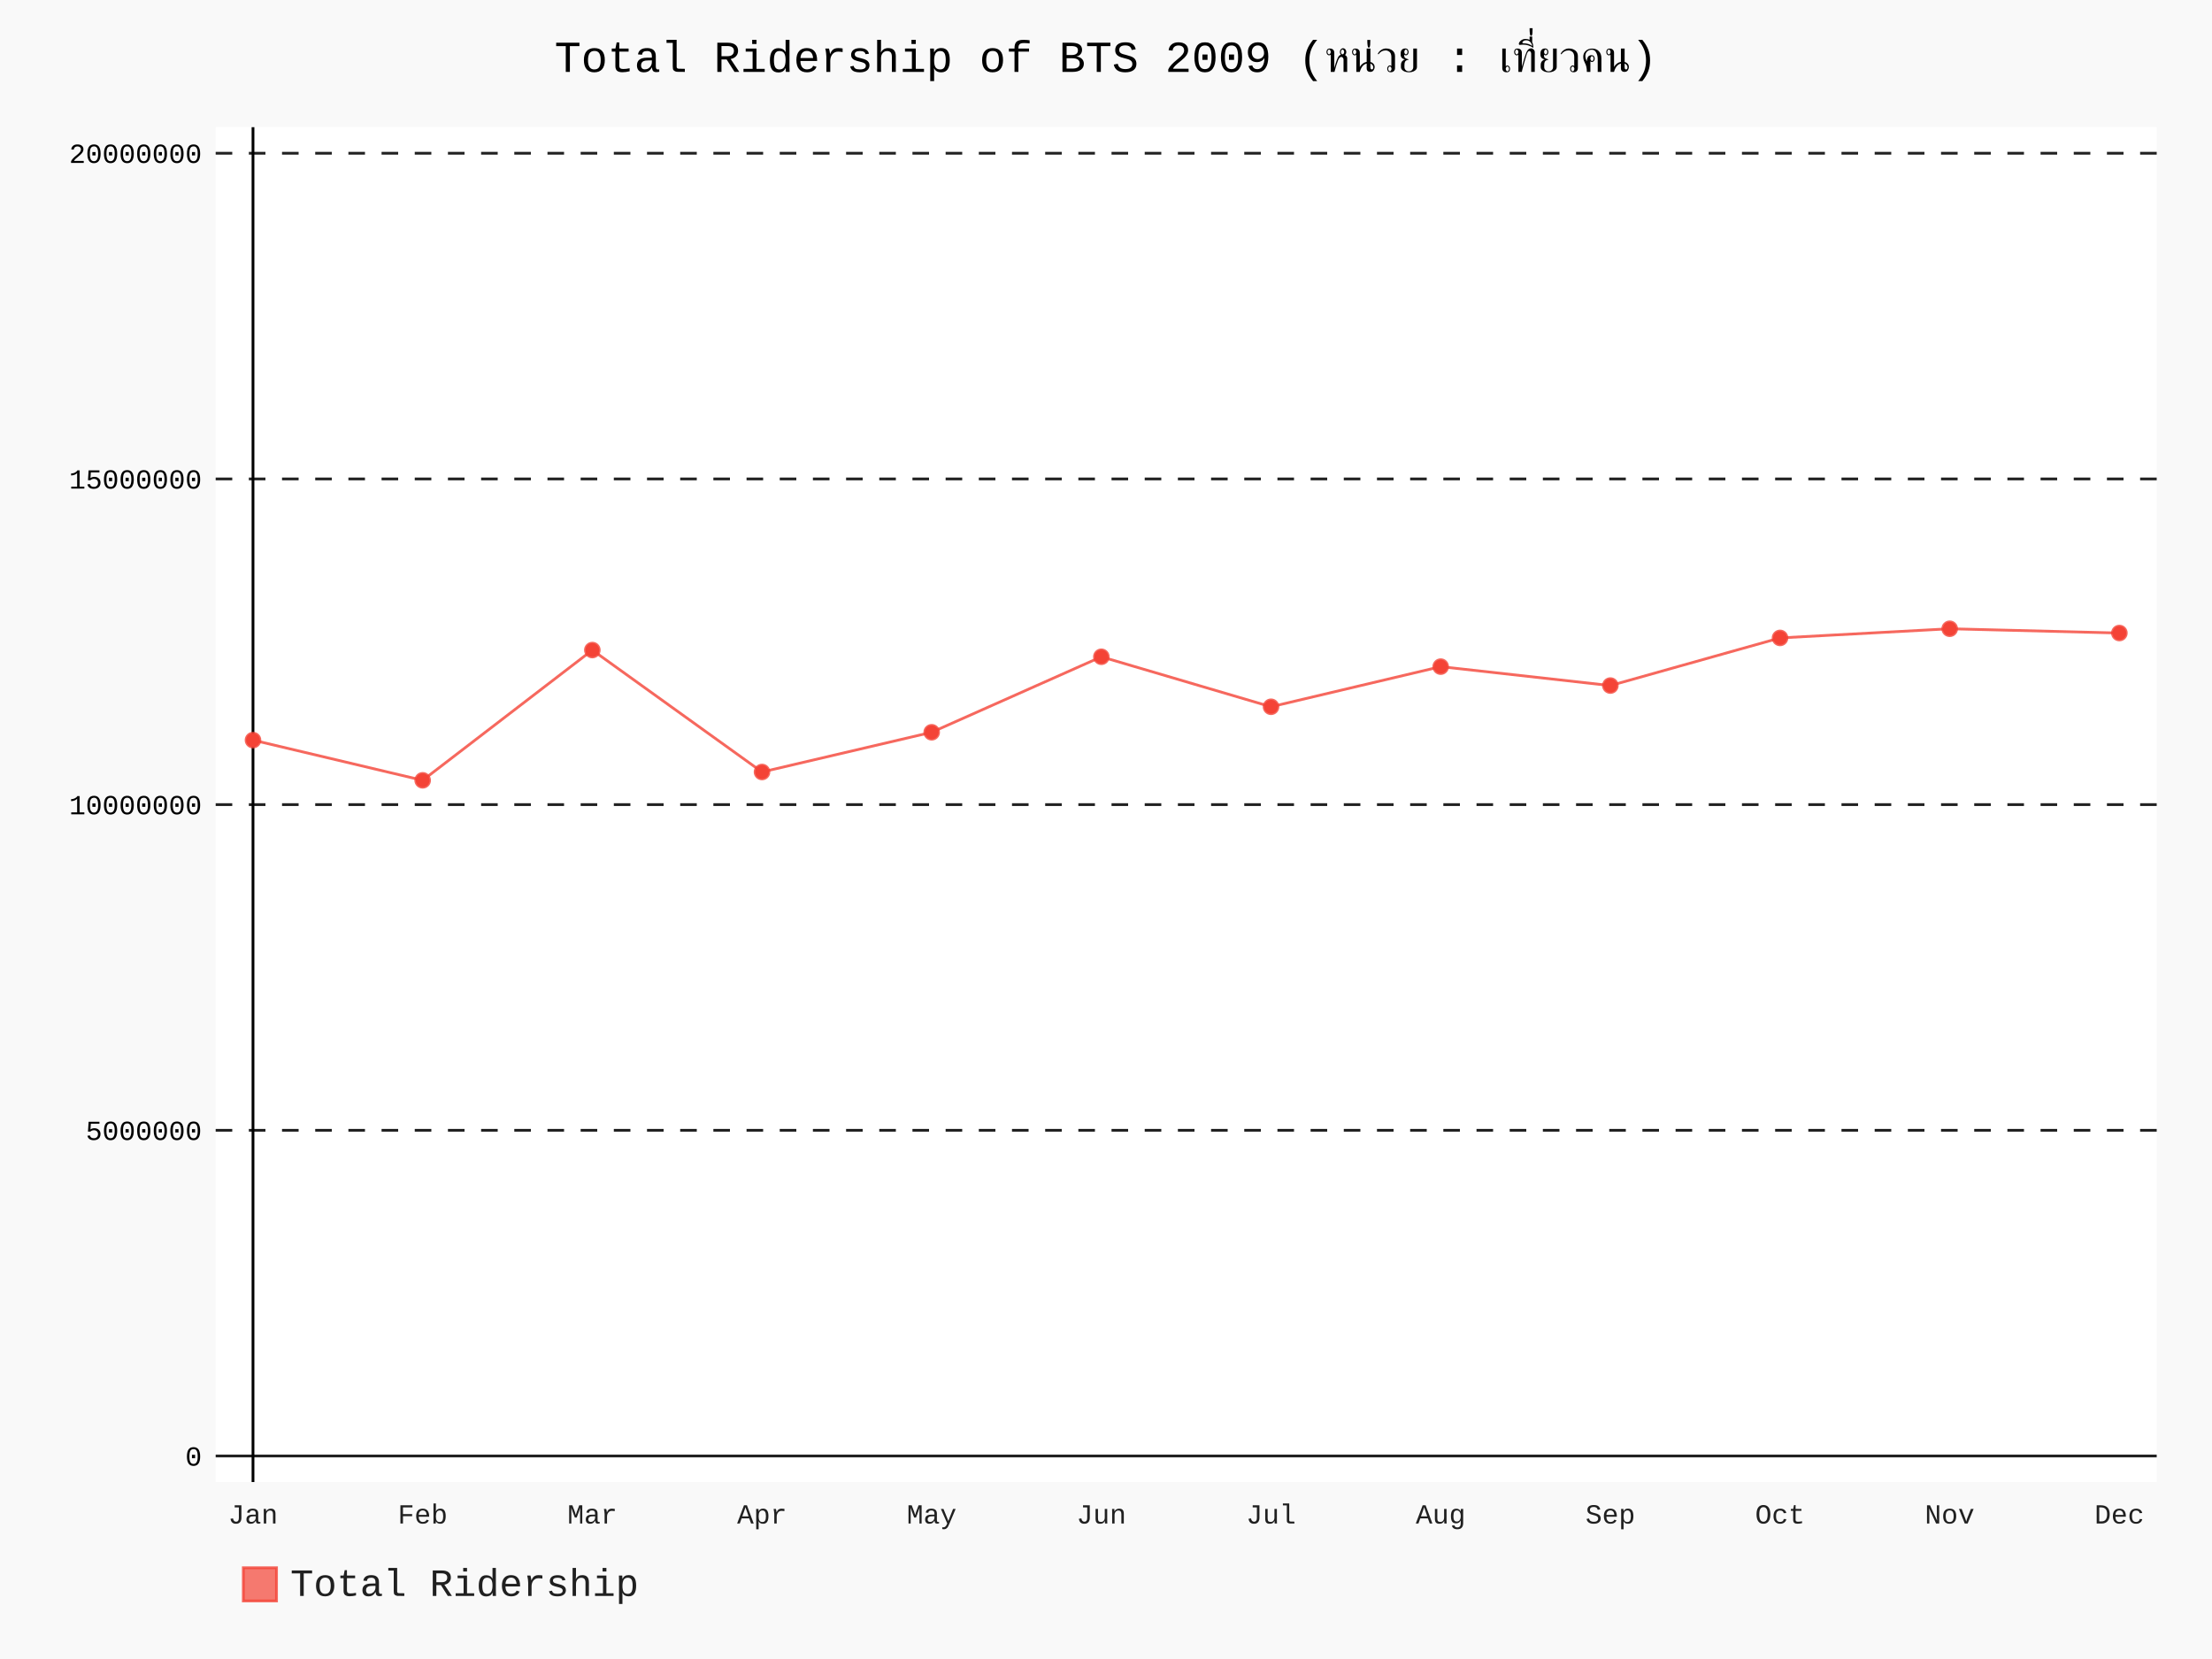
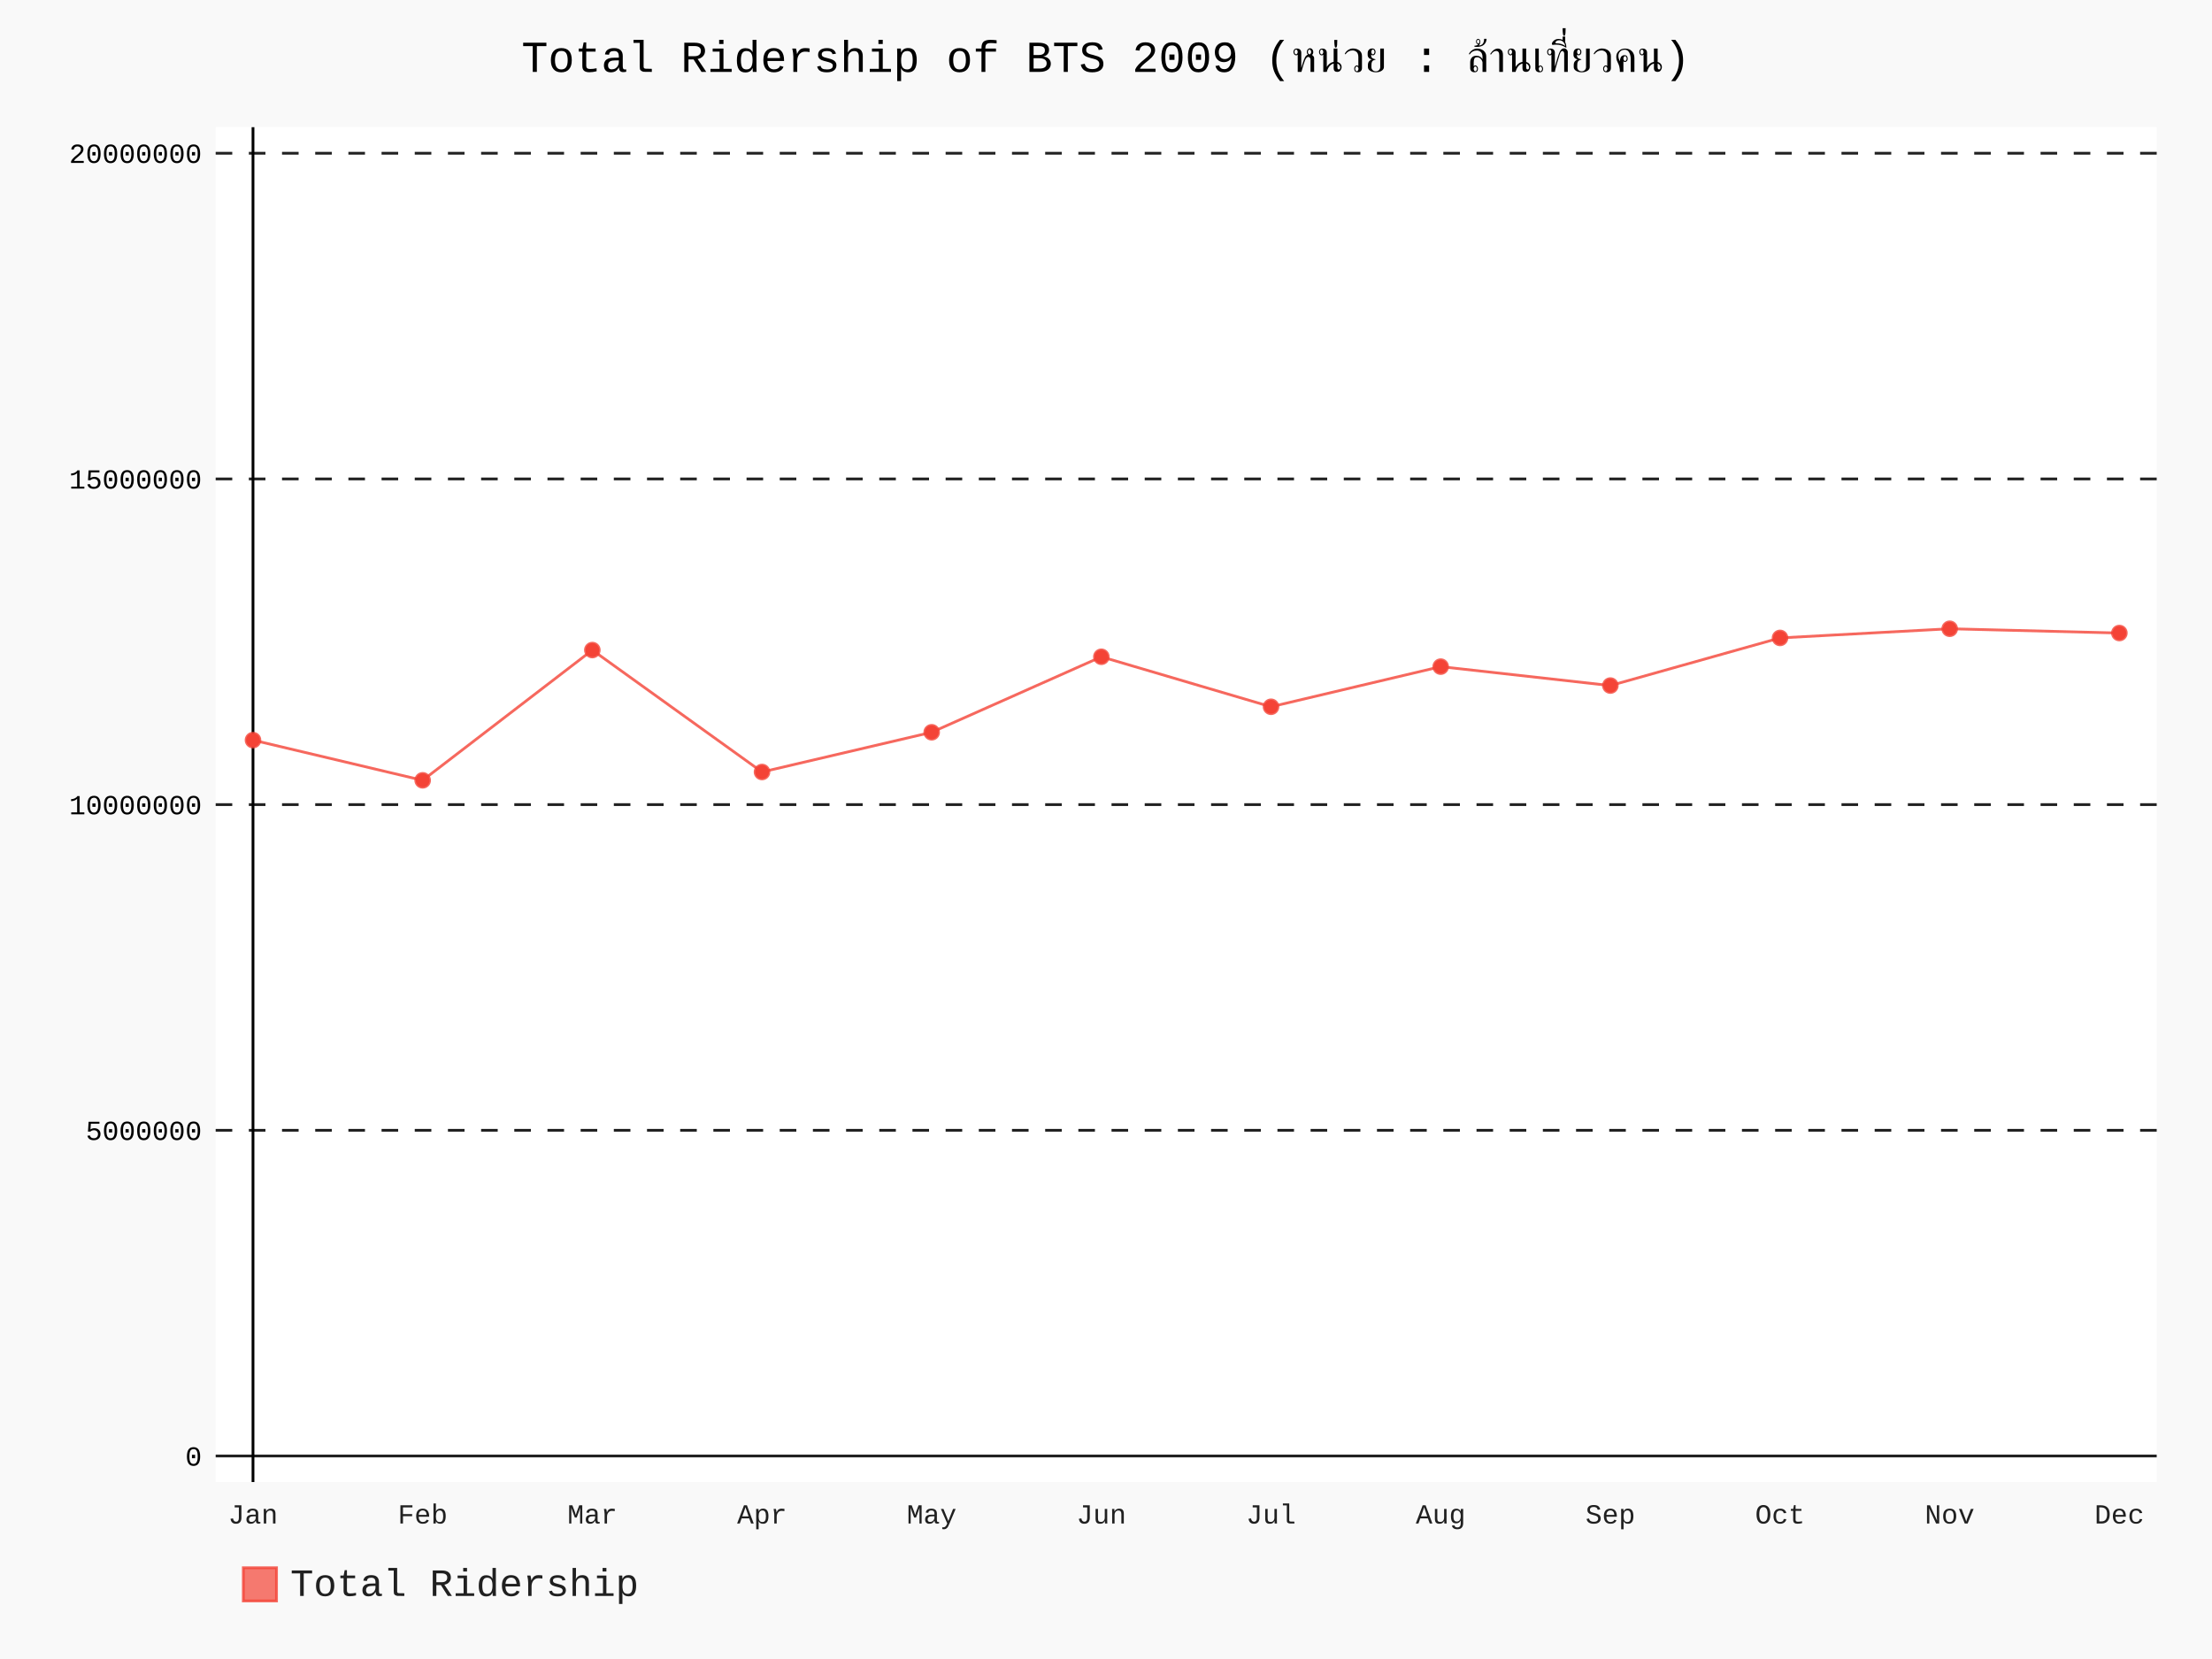
- <svg xmlns="http://www.w3.org/2000/svg" class="pygal-chart" id="chart-2085ce1f-98eb-43c8-b018-0b450fd1c3a9" viewBox="0 0 800 600">
+ <svg xmlns="http://www.w3.org/2000/svg" class="pygal-chart" id="chart-6be462f5-e057-4173-bdf1-8cb87f76fe1a" viewBox="0 0 800 600">
  <defs>
-     <style type="text/css">#chart-2085ce1f-98eb-43c8-b018-0b450fd1c3a9{-webkit-user-select:none;-webkit-font-smoothing:antialiased;font-family:Consolas,"Liberation Mono",Menlo,Courier,monospace}#chart-2085ce1f-98eb-43c8-b018-0b450fd1c3a9 .title{font-family:Consolas,"Liberation Mono",Menlo,Courier,monospace;font-size:16px}#chart-2085ce1f-98eb-43c8-b018-0b450fd1c3a9 .legends .legend text{font-family:Consolas,"Liberation Mono",Menlo,Courier,monospace;font-size:14px}#chart-2085ce1f-98eb-43c8-b018-0b450fd1c3a9 .axis text{font-family:Consolas,"Liberation Mono",Menlo,Courier,monospace;font-size:10px}#chart-2085ce1f-98eb-43c8-b018-0b450fd1c3a9 .axis text.major{font-family:Consolas,"Liberation Mono",Menlo,Courier,monospace;font-size:10px}#chart-2085ce1f-98eb-43c8-b018-0b450fd1c3a9 .text-overlay text.value{font-family:Consolas,"Liberation Mono",Menlo,Courier,monospace;font-size:16px}#chart-2085ce1f-98eb-43c8-b018-0b450fd1c3a9 .text-overlay text.label{font-family:Consolas,"Liberation Mono",Menlo,Courier,monospace;font-size:10px}#chart-2085ce1f-98eb-43c8-b018-0b450fd1c3a9 .tooltip{font-family:Consolas,"Liberation Mono",Menlo,Courier,monospace;font-size:14px}#chart-2085ce1f-98eb-43c8-b018-0b450fd1c3a9 text.no_data{font-family:Consolas,"Liberation Mono",Menlo,Courier,monospace;font-size:64px}
- #chart-2085ce1f-98eb-43c8-b018-0b450fd1c3a9{background-color:rgba(249,249,249,1)}#chart-2085ce1f-98eb-43c8-b018-0b450fd1c3a9 path,#chart-2085ce1f-98eb-43c8-b018-0b450fd1c3a9 line,#chart-2085ce1f-98eb-43c8-b018-0b450fd1c3a9 rect,#chart-2085ce1f-98eb-43c8-b018-0b450fd1c3a9 circle{-webkit-transition:150ms;-moz-transition:150ms;transition:150ms}#chart-2085ce1f-98eb-43c8-b018-0b450fd1c3a9 .graph &gt; .background{fill:rgba(249,249,249,1)}#chart-2085ce1f-98eb-43c8-b018-0b450fd1c3a9 .plot &gt; .background{fill:rgba(255,255,255,1)}#chart-2085ce1f-98eb-43c8-b018-0b450fd1c3a9 .graph{fill:rgba(0,0,0,.87)}#chart-2085ce1f-98eb-43c8-b018-0b450fd1c3a9 text.no_data{fill:rgba(0,0,0,1)}#chart-2085ce1f-98eb-43c8-b018-0b450fd1c3a9 .title{fill:rgba(0,0,0,1)}#chart-2085ce1f-98eb-43c8-b018-0b450fd1c3a9 .legends .legend text{fill:rgba(0,0,0,.87)}#chart-2085ce1f-98eb-43c8-b018-0b450fd1c3a9 .legends .legend:hover text{fill:rgba(0,0,0,1)}#chart-2085ce1f-98eb-43c8-b018-0b450fd1c3a9 .axis .line{stroke:rgba(0,0,0,1)}#chart-2085ce1f-98eb-43c8-b018-0b450fd1c3a9 .axis .guide.line{stroke:rgba(0,0,0,.54)}#chart-2085ce1f-98eb-43c8-b018-0b450fd1c3a9 .axis .major.line{stroke:rgba(0,0,0,.87)}#chart-2085ce1f-98eb-43c8-b018-0b450fd1c3a9 .axis text.major{fill:rgba(0,0,0,1)}#chart-2085ce1f-98eb-43c8-b018-0b450fd1c3a9 .axis.y .guides:hover .guide.line,#chart-2085ce1f-98eb-43c8-b018-0b450fd1c3a9 .line-graph .axis.x .guides:hover .guide.line,#chart-2085ce1f-98eb-43c8-b018-0b450fd1c3a9 .stackedline-graph .axis.x .guides:hover .guide.line,#chart-2085ce1f-98eb-43c8-b018-0b450fd1c3a9 .xy-graph .axis.x .guides:hover .guide.line{stroke:rgba(0,0,0,1)}#chart-2085ce1f-98eb-43c8-b018-0b450fd1c3a9 .axis .guides:hover text{fill:rgba(0,0,0,1)}#chart-2085ce1f-98eb-43c8-b018-0b450fd1c3a9 .reactive{fill-opacity:.7;stroke-opacity:.8}#chart-2085ce1f-98eb-43c8-b018-0b450fd1c3a9 .ci{stroke:rgba(0,0,0,.87)}#chart-2085ce1f-98eb-43c8-b018-0b450fd1c3a9 .reactive.active,#chart-2085ce1f-98eb-43c8-b018-0b450fd1c3a9 .active .reactive{fill-opacity:.8;stroke-opacity:.9;stroke-width:4}#chart-2085ce1f-98eb-43c8-b018-0b450fd1c3a9 .ci .reactive.active{stroke-width:1.5}#chart-2085ce1f-98eb-43c8-b018-0b450fd1c3a9 .series text{fill:rgba(0,0,0,1)}#chart-2085ce1f-98eb-43c8-b018-0b450fd1c3a9 .tooltip rect{fill:rgba(255,255,255,1);stroke:rgba(0,0,0,1);-webkit-transition:opacity 150ms;-moz-transition:opacity 150ms;transition:opacity 150ms}#chart-2085ce1f-98eb-43c8-b018-0b450fd1c3a9 .tooltip .label{fill:rgba(0,0,0,.87)}#chart-2085ce1f-98eb-43c8-b018-0b450fd1c3a9 .tooltip .label{fill:rgba(0,0,0,.87)}#chart-2085ce1f-98eb-43c8-b018-0b450fd1c3a9 .tooltip .legend{font-size:.8em;fill:rgba(0,0,0,.54)}#chart-2085ce1f-98eb-43c8-b018-0b450fd1c3a9 .tooltip .x_label{font-size:.6em;fill:rgba(0,0,0,1)}#chart-2085ce1f-98eb-43c8-b018-0b450fd1c3a9 .tooltip .xlink{font-size:.5em;text-decoration:underline}#chart-2085ce1f-98eb-43c8-b018-0b450fd1c3a9 .tooltip .value{font-size:1.5em}#chart-2085ce1f-98eb-43c8-b018-0b450fd1c3a9 .bound{font-size:.5em}#chart-2085ce1f-98eb-43c8-b018-0b450fd1c3a9 .max-value{font-size:.75em;fill:rgba(0,0,0,.54)}#chart-2085ce1f-98eb-43c8-b018-0b450fd1c3a9 .map-element{fill:rgba(255,255,255,1);stroke:rgba(0,0,0,.54) !important}#chart-2085ce1f-98eb-43c8-b018-0b450fd1c3a9 .map-element .reactive{fill-opacity:inherit;stroke-opacity:inherit}#chart-2085ce1f-98eb-43c8-b018-0b450fd1c3a9 .color-0,#chart-2085ce1f-98eb-43c8-b018-0b450fd1c3a9 .color-0 a:visited{stroke:#F44336;fill:#F44336}#chart-2085ce1f-98eb-43c8-b018-0b450fd1c3a9 .text-overlay .color-0 text{fill:black}
- #chart-2085ce1f-98eb-43c8-b018-0b450fd1c3a9 text.no_data{text-anchor:middle}#chart-2085ce1f-98eb-43c8-b018-0b450fd1c3a9 .guide.line{fill:none}#chart-2085ce1f-98eb-43c8-b018-0b450fd1c3a9 .centered{text-anchor:middle}#chart-2085ce1f-98eb-43c8-b018-0b450fd1c3a9 .title{text-anchor:middle}#chart-2085ce1f-98eb-43c8-b018-0b450fd1c3a9 .legends .legend text{fill-opacity:1}#chart-2085ce1f-98eb-43c8-b018-0b450fd1c3a9 .axis.x text{text-anchor:middle}#chart-2085ce1f-98eb-43c8-b018-0b450fd1c3a9 .axis.x:not(.web) text[transform]{text-anchor:start}#chart-2085ce1f-98eb-43c8-b018-0b450fd1c3a9 .axis.x:not(.web) text[transform].backwards{text-anchor:end}#chart-2085ce1f-98eb-43c8-b018-0b450fd1c3a9 .axis.y text{text-anchor:end}#chart-2085ce1f-98eb-43c8-b018-0b450fd1c3a9 .axis.y text[transform].backwards{text-anchor:start}#chart-2085ce1f-98eb-43c8-b018-0b450fd1c3a9 .axis.y2 text{text-anchor:start}#chart-2085ce1f-98eb-43c8-b018-0b450fd1c3a9 .axis.y2 text[transform].backwards{text-anchor:end}#chart-2085ce1f-98eb-43c8-b018-0b450fd1c3a9 .axis .guide.line{stroke-dasharray:4,4}#chart-2085ce1f-98eb-43c8-b018-0b450fd1c3a9 .axis .major.guide.line{stroke-dasharray:6,6}#chart-2085ce1f-98eb-43c8-b018-0b450fd1c3a9 .horizontal .axis.y .guide.line,#chart-2085ce1f-98eb-43c8-b018-0b450fd1c3a9 .horizontal .axis.y2 .guide.line,#chart-2085ce1f-98eb-43c8-b018-0b450fd1c3a9 .vertical .axis.x .guide.line{opacity:0}#chart-2085ce1f-98eb-43c8-b018-0b450fd1c3a9 .horizontal .axis.always_show .guide.line,#chart-2085ce1f-98eb-43c8-b018-0b450fd1c3a9 .vertical .axis.always_show .guide.line{opacity:1 !important}#chart-2085ce1f-98eb-43c8-b018-0b450fd1c3a9 .axis.y .guides:hover .guide.line,#chart-2085ce1f-98eb-43c8-b018-0b450fd1c3a9 .axis.y2 .guides:hover .guide.line,#chart-2085ce1f-98eb-43c8-b018-0b450fd1c3a9 .axis.x .guides:hover .guide.line{opacity:1}#chart-2085ce1f-98eb-43c8-b018-0b450fd1c3a9 .axis .guides:hover text{opacity:1}#chart-2085ce1f-98eb-43c8-b018-0b450fd1c3a9 .nofill{fill:none}#chart-2085ce1f-98eb-43c8-b018-0b450fd1c3a9 .subtle-fill{fill-opacity:.2}#chart-2085ce1f-98eb-43c8-b018-0b450fd1c3a9 .dot{stroke-width:1px;fill-opacity:1}#chart-2085ce1f-98eb-43c8-b018-0b450fd1c3a9 .dot.active{stroke-width:5px}#chart-2085ce1f-98eb-43c8-b018-0b450fd1c3a9 .dot.negative{fill:transparent}#chart-2085ce1f-98eb-43c8-b018-0b450fd1c3a9 text,#chart-2085ce1f-98eb-43c8-b018-0b450fd1c3a9 tspan{stroke:none !important}#chart-2085ce1f-98eb-43c8-b018-0b450fd1c3a9 .series text.active{opacity:1}#chart-2085ce1f-98eb-43c8-b018-0b450fd1c3a9 .tooltip rect{fill-opacity:.95;stroke-width:.5}#chart-2085ce1f-98eb-43c8-b018-0b450fd1c3a9 .tooltip text{fill-opacity:1}#chart-2085ce1f-98eb-43c8-b018-0b450fd1c3a9 .showable{visibility:hidden}#chart-2085ce1f-98eb-43c8-b018-0b450fd1c3a9 .showable.shown{visibility:visible}#chart-2085ce1f-98eb-43c8-b018-0b450fd1c3a9 .gauge-background{fill:rgba(229,229,229,1);stroke:none}#chart-2085ce1f-98eb-43c8-b018-0b450fd1c3a9 .bg-lines{stroke:rgba(249,249,249,1);stroke-width:2px}</style>
+     <style type="text/css">#chart-6be462f5-e057-4173-bdf1-8cb87f76fe1a{-webkit-user-select:none;-webkit-font-smoothing:antialiased;font-family:Consolas,"Liberation Mono",Menlo,Courier,monospace}#chart-6be462f5-e057-4173-bdf1-8cb87f76fe1a .title{font-family:Consolas,"Liberation Mono",Menlo,Courier,monospace;font-size:16px}#chart-6be462f5-e057-4173-bdf1-8cb87f76fe1a .legends .legend text{font-family:Consolas,"Liberation Mono",Menlo,Courier,monospace;font-size:14px}#chart-6be462f5-e057-4173-bdf1-8cb87f76fe1a .axis text{font-family:Consolas,"Liberation Mono",Menlo,Courier,monospace;font-size:10px}#chart-6be462f5-e057-4173-bdf1-8cb87f76fe1a .axis text.major{font-family:Consolas,"Liberation Mono",Menlo,Courier,monospace;font-size:10px}#chart-6be462f5-e057-4173-bdf1-8cb87f76fe1a .text-overlay text.value{font-family:Consolas,"Liberation Mono",Menlo,Courier,monospace;font-size:16px}#chart-6be462f5-e057-4173-bdf1-8cb87f76fe1a .text-overlay text.label{font-family:Consolas,"Liberation Mono",Menlo,Courier,monospace;font-size:10px}#chart-6be462f5-e057-4173-bdf1-8cb87f76fe1a .tooltip{font-family:Consolas,"Liberation Mono",Menlo,Courier,monospace;font-size:14px}#chart-6be462f5-e057-4173-bdf1-8cb87f76fe1a text.no_data{font-family:Consolas,"Liberation Mono",Menlo,Courier,monospace;font-size:64px}
+ #chart-6be462f5-e057-4173-bdf1-8cb87f76fe1a{background-color:rgba(249,249,249,1)}#chart-6be462f5-e057-4173-bdf1-8cb87f76fe1a path,#chart-6be462f5-e057-4173-bdf1-8cb87f76fe1a line,#chart-6be462f5-e057-4173-bdf1-8cb87f76fe1a rect,#chart-6be462f5-e057-4173-bdf1-8cb87f76fe1a circle{-webkit-transition:150ms;-moz-transition:150ms;transition:150ms}#chart-6be462f5-e057-4173-bdf1-8cb87f76fe1a .graph &gt; .background{fill:rgba(249,249,249,1)}#chart-6be462f5-e057-4173-bdf1-8cb87f76fe1a .plot &gt; .background{fill:rgba(255,255,255,1)}#chart-6be462f5-e057-4173-bdf1-8cb87f76fe1a .graph{fill:rgba(0,0,0,.87)}#chart-6be462f5-e057-4173-bdf1-8cb87f76fe1a text.no_data{fill:rgba(0,0,0,1)}#chart-6be462f5-e057-4173-bdf1-8cb87f76fe1a .title{fill:rgba(0,0,0,1)}#chart-6be462f5-e057-4173-bdf1-8cb87f76fe1a .legends .legend text{fill:rgba(0,0,0,.87)}#chart-6be462f5-e057-4173-bdf1-8cb87f76fe1a .legends .legend:hover text{fill:rgba(0,0,0,1)}#chart-6be462f5-e057-4173-bdf1-8cb87f76fe1a .axis .line{stroke:rgba(0,0,0,1)}#chart-6be462f5-e057-4173-bdf1-8cb87f76fe1a .axis .guide.line{stroke:rgba(0,0,0,.54)}#chart-6be462f5-e057-4173-bdf1-8cb87f76fe1a .axis .major.line{stroke:rgba(0,0,0,.87)}#chart-6be462f5-e057-4173-bdf1-8cb87f76fe1a .axis text.major{fill:rgba(0,0,0,1)}#chart-6be462f5-e057-4173-bdf1-8cb87f76fe1a .axis.y .guides:hover .guide.line,#chart-6be462f5-e057-4173-bdf1-8cb87f76fe1a .line-graph .axis.x .guides:hover .guide.line,#chart-6be462f5-e057-4173-bdf1-8cb87f76fe1a .stackedline-graph .axis.x .guides:hover .guide.line,#chart-6be462f5-e057-4173-bdf1-8cb87f76fe1a .xy-graph .axis.x .guides:hover .guide.line{stroke:rgba(0,0,0,1)}#chart-6be462f5-e057-4173-bdf1-8cb87f76fe1a .axis .guides:hover text{fill:rgba(0,0,0,1)}#chart-6be462f5-e057-4173-bdf1-8cb87f76fe1a .reactive{fill-opacity:.7;stroke-opacity:.8}#chart-6be462f5-e057-4173-bdf1-8cb87f76fe1a .ci{stroke:rgba(0,0,0,.87)}#chart-6be462f5-e057-4173-bdf1-8cb87f76fe1a .reactive.active,#chart-6be462f5-e057-4173-bdf1-8cb87f76fe1a .active .reactive{fill-opacity:.8;stroke-opacity:.9;stroke-width:4}#chart-6be462f5-e057-4173-bdf1-8cb87f76fe1a .ci .reactive.active{stroke-width:1.5}#chart-6be462f5-e057-4173-bdf1-8cb87f76fe1a .series text{fill:rgba(0,0,0,1)}#chart-6be462f5-e057-4173-bdf1-8cb87f76fe1a .tooltip rect{fill:rgba(255,255,255,1);stroke:rgba(0,0,0,1);-webkit-transition:opacity 150ms;-moz-transition:opacity 150ms;transition:opacity 150ms}#chart-6be462f5-e057-4173-bdf1-8cb87f76fe1a .tooltip .label{fill:rgba(0,0,0,.87)}#chart-6be462f5-e057-4173-bdf1-8cb87f76fe1a .tooltip .label{fill:rgba(0,0,0,.87)}#chart-6be462f5-e057-4173-bdf1-8cb87f76fe1a .tooltip .legend{font-size:.8em;fill:rgba(0,0,0,.54)}#chart-6be462f5-e057-4173-bdf1-8cb87f76fe1a .tooltip .x_label{font-size:.6em;fill:rgba(0,0,0,1)}#chart-6be462f5-e057-4173-bdf1-8cb87f76fe1a .tooltip .xlink{font-size:.5em;text-decoration:underline}#chart-6be462f5-e057-4173-bdf1-8cb87f76fe1a .tooltip .value{font-size:1.5em}#chart-6be462f5-e057-4173-bdf1-8cb87f76fe1a .bound{font-size:.5em}#chart-6be462f5-e057-4173-bdf1-8cb87f76fe1a .max-value{font-size:.75em;fill:rgba(0,0,0,.54)}#chart-6be462f5-e057-4173-bdf1-8cb87f76fe1a .map-element{fill:rgba(255,255,255,1);stroke:rgba(0,0,0,.54) !important}#chart-6be462f5-e057-4173-bdf1-8cb87f76fe1a .map-element .reactive{fill-opacity:inherit;stroke-opacity:inherit}#chart-6be462f5-e057-4173-bdf1-8cb87f76fe1a .color-0,#chart-6be462f5-e057-4173-bdf1-8cb87f76fe1a .color-0 a:visited{stroke:#F44336;fill:#F44336}#chart-6be462f5-e057-4173-bdf1-8cb87f76fe1a .text-overlay .color-0 text{fill:black}
+ #chart-6be462f5-e057-4173-bdf1-8cb87f76fe1a text.no_data{text-anchor:middle}#chart-6be462f5-e057-4173-bdf1-8cb87f76fe1a .guide.line{fill:none}#chart-6be462f5-e057-4173-bdf1-8cb87f76fe1a .centered{text-anchor:middle}#chart-6be462f5-e057-4173-bdf1-8cb87f76fe1a .title{text-anchor:middle}#chart-6be462f5-e057-4173-bdf1-8cb87f76fe1a .legends .legend text{fill-opacity:1}#chart-6be462f5-e057-4173-bdf1-8cb87f76fe1a .axis.x text{text-anchor:middle}#chart-6be462f5-e057-4173-bdf1-8cb87f76fe1a .axis.x:not(.web) text[transform]{text-anchor:start}#chart-6be462f5-e057-4173-bdf1-8cb87f76fe1a .axis.x:not(.web) text[transform].backwards{text-anchor:end}#chart-6be462f5-e057-4173-bdf1-8cb87f76fe1a .axis.y text{text-anchor:end}#chart-6be462f5-e057-4173-bdf1-8cb87f76fe1a .axis.y text[transform].backwards{text-anchor:start}#chart-6be462f5-e057-4173-bdf1-8cb87f76fe1a .axis.y2 text{text-anchor:start}#chart-6be462f5-e057-4173-bdf1-8cb87f76fe1a .axis.y2 text[transform].backwards{text-anchor:end}#chart-6be462f5-e057-4173-bdf1-8cb87f76fe1a .axis .guide.line{stroke-dasharray:4,4}#chart-6be462f5-e057-4173-bdf1-8cb87f76fe1a .axis .major.guide.line{stroke-dasharray:6,6}#chart-6be462f5-e057-4173-bdf1-8cb87f76fe1a .horizontal .axis.y .guide.line,#chart-6be462f5-e057-4173-bdf1-8cb87f76fe1a .horizontal .axis.y2 .guide.line,#chart-6be462f5-e057-4173-bdf1-8cb87f76fe1a .vertical .axis.x .guide.line{opacity:0}#chart-6be462f5-e057-4173-bdf1-8cb87f76fe1a .horizontal .axis.always_show .guide.line,#chart-6be462f5-e057-4173-bdf1-8cb87f76fe1a .vertical .axis.always_show .guide.line{opacity:1 !important}#chart-6be462f5-e057-4173-bdf1-8cb87f76fe1a .axis.y .guides:hover .guide.line,#chart-6be462f5-e057-4173-bdf1-8cb87f76fe1a .axis.y2 .guides:hover .guide.line,#chart-6be462f5-e057-4173-bdf1-8cb87f76fe1a .axis.x .guides:hover .guide.line{opacity:1}#chart-6be462f5-e057-4173-bdf1-8cb87f76fe1a .axis .guides:hover text{opacity:1}#chart-6be462f5-e057-4173-bdf1-8cb87f76fe1a .nofill{fill:none}#chart-6be462f5-e057-4173-bdf1-8cb87f76fe1a .subtle-fill{fill-opacity:.2}#chart-6be462f5-e057-4173-bdf1-8cb87f76fe1a .dot{stroke-width:1px;fill-opacity:1}#chart-6be462f5-e057-4173-bdf1-8cb87f76fe1a .dot.active{stroke-width:5px}#chart-6be462f5-e057-4173-bdf1-8cb87f76fe1a .dot.negative{fill:transparent}#chart-6be462f5-e057-4173-bdf1-8cb87f76fe1a text,#chart-6be462f5-e057-4173-bdf1-8cb87f76fe1a tspan{stroke:none !important}#chart-6be462f5-e057-4173-bdf1-8cb87f76fe1a .series text.active{opacity:1}#chart-6be462f5-e057-4173-bdf1-8cb87f76fe1a .tooltip rect{fill-opacity:.95;stroke-width:.5}#chart-6be462f5-e057-4173-bdf1-8cb87f76fe1a .tooltip text{fill-opacity:1}#chart-6be462f5-e057-4173-bdf1-8cb87f76fe1a .showable{visibility:hidden}#chart-6be462f5-e057-4173-bdf1-8cb87f76fe1a .showable.shown{visibility:visible}#chart-6be462f5-e057-4173-bdf1-8cb87f76fe1a .gauge-background{fill:rgba(229,229,229,1);stroke:none}#chart-6be462f5-e057-4173-bdf1-8cb87f76fe1a .bg-lines{stroke:rgba(249,249,249,1);stroke-width:2px}</style>
  </defs>
  <g class="graph line-graph vertical">
    <rect class="background" height="600" width="800" x="0" y="0" />
    <g class="plot" transform="translate(78, 46)">
      <rect class="background" height="490.0" width="702.0" x="0" y="0" />
      <g class="axis y always_show">
        <g class="guides">
          <path class="axis major line" d="M0 480.577 h702" />
          <text class="major" x="-5" y="484.077">0</text>
        </g>
        <g class="guides">
          <path class="major guide line" d="M0 362.788 h702" />
          <text class="major" x="-5" y="366.288">5000000</text>
        </g>
        <g class="guides">
          <path class="major guide line" d="M0 245 h702" />
          <text class="major" x="-5" y="248.5">10000000</text>
        </g>
        <g class="guides">
          <path class="major guide line" d="M0 127.212 h702" />
          <text class="major" x="-5" y="130.712">15000000</text>
        </g>
        <g class="guides">
          <path class="major guide line" d="M0 9.423 h702" />
          <text class="major" x="-5" y="12.923">20000000</text>
        </g>
      </g>
      <g class="axis x">
        <g class="guides">
          <path class="line" d="M13.5 0 v490" />
          <text class="" x="13.5" y="505.0">Jan</text>
        </g>
        <g class="guides">
          <path class="guide line" d="M74.864 0 v490" />
          <text class="" x="74.864" y="505.0">Feb</text>
        </g>
        <g class="guides">
          <path class="guide line" d="M136.227 0 v490" />
          <text class="" x="136.227" y="505.0">Mar</text>
        </g>
        <g class="guides">
          <path class="guide line" d="M197.591 0 v490" />
          <text class="" x="197.591" y="505.0">Apr</text>
        </g>
        <g class="guides">
          <path class="guide line" d="M258.955 0 v490" />
          <text class="" x="258.955" y="505.0">May</text>
        </g>
        <g class="guides">
          <path class="guide line" d="M320.318 0 v490" />
          <text class="" x="320.318" y="505.0">Jun</text>
        </g>
        <g class="guides">
          <path class="guide line" d="M381.682 0 v490" />
          <text class="" x="381.682" y="505.0">Jul</text>
        </g>
        <g class="guides">
          <path class="guide line" d="M443.045 0 v490" />
          <text class="" x="443.045" y="505.0">Aug</text>
        </g>
        <g class="guides">
          <path class="guide line" d="M504.409 0 v490" />
          <text class="" x="504.409" y="505.0">Sep</text>
        </g>
        <g class="guides">
          <path class="guide line" d="M565.773 0 v490" />
          <text class="" x="565.773" y="505.0">Oct</text>
        </g>
        <g class="guides">
          <path class="guide line" d="M627.136 0 v490" />
          <text class="" x="627.136" y="505.0">Nov</text>
        </g>
        <g class="guides">
          <path class="guide line" d="M688.5 0 v490" />
          <text class="" x="688.5" y="505.0">Dec</text>
        </g>
      </g>
      <g class="series serie-0 color-0">
        <path class="line reactive nofill" d="M13.5 221.675 L74.864 236.215 136.227 189.106 197.591 233.202 258.955 218.836 320.318 191.533 381.682 209.616 443.045 195.098 504.409 201.945 565.773 184.711 627.136 181.397 688.5 182.945" />
      </g>
    </g>
    <g class="titles">
-       <text class="title plot_title" x="400.0" y="26">Total Ridership of BTS 2009 (หน่วย : เที่ยวคน)</text>
+       <text class="title plot_title" x="400.0" y="26">Total Ridership of BTS 2009 (หน่วย : ล้านเที่ยวคน)</text>
    </g>
    <g class="plot overlay" transform="translate(78, 46)">
      <g class="series serie-0 color-0">
        <g class="dots">
          <circle class="dot reactive tooltip-trigger" cx="13.5" cy="221.675" r="2.5" />
        </g>
        <g class="dots">
          <circle class="dot reactive tooltip-trigger" cx="74.864" cy="236.215" r="2.5" />
        </g>
        <g class="dots">
          <circle class="dot reactive tooltip-trigger" cx="136.227" cy="189.106" r="2.5" />
        </g>
        <g class="dots">
          <circle class="dot reactive tooltip-trigger" cx="197.591" cy="233.202" r="2.5" />
        </g>
        <g class="dots">
          <circle class="dot reactive tooltip-trigger" cx="258.955" cy="218.836" r="2.5" />
        </g>
        <g class="dots">
          <circle class="dot reactive tooltip-trigger" cx="320.318" cy="191.533" r="2.5" />
        </g>
        <g class="dots">
          <circle class="dot reactive tooltip-trigger" cx="381.682" cy="209.616" r="2.5" />
        </g>
        <g class="dots">
          <circle class="dot reactive tooltip-trigger" cx="443.045" cy="195.098" r="2.5" />
        </g>
        <g class="dots">
          <circle class="dot reactive tooltip-trigger" cx="504.409" cy="201.945" r="2.5" />
        </g>
        <g class="dots">
          <circle class="dot reactive tooltip-trigger" cx="565.773" cy="184.711" r="2.5" />
        </g>
        <g class="dots">
          <circle class="dot reactive tooltip-trigger" cx="627.136" cy="181.397" r="2.5" />
        </g>
        <g class="dots">
          <circle class="dot reactive tooltip-trigger" cx="688.5" cy="182.945" r="2.5" />
        </g>
      </g>
    </g>
    <g class="plot text-overlay" transform="translate(78, 46)">
      <g class="series serie-0 color-0" />
    </g>
    <g class="plot tooltip-overlay" transform="translate(78, 46)">
      <g class="tooltip" style="opacity: 0" transform="translate(0 0)">
        <rect class="tooltip-box" height="0" rx="0" ry="0" width="0" />
        <g class="text" />
      </g>
    </g>
    <g class="legends" transform="translate(88, 566)">
      <g class="legend reactive activate-serie" id="activate-serie-0">
        <rect class="color-0 reactive" height="12" width="12" x="0.0" y="1.0" />
        <text x="17.0" y="11.2">Total Ridership</text>
      </g>
    </g>
  </g>
</svg>
